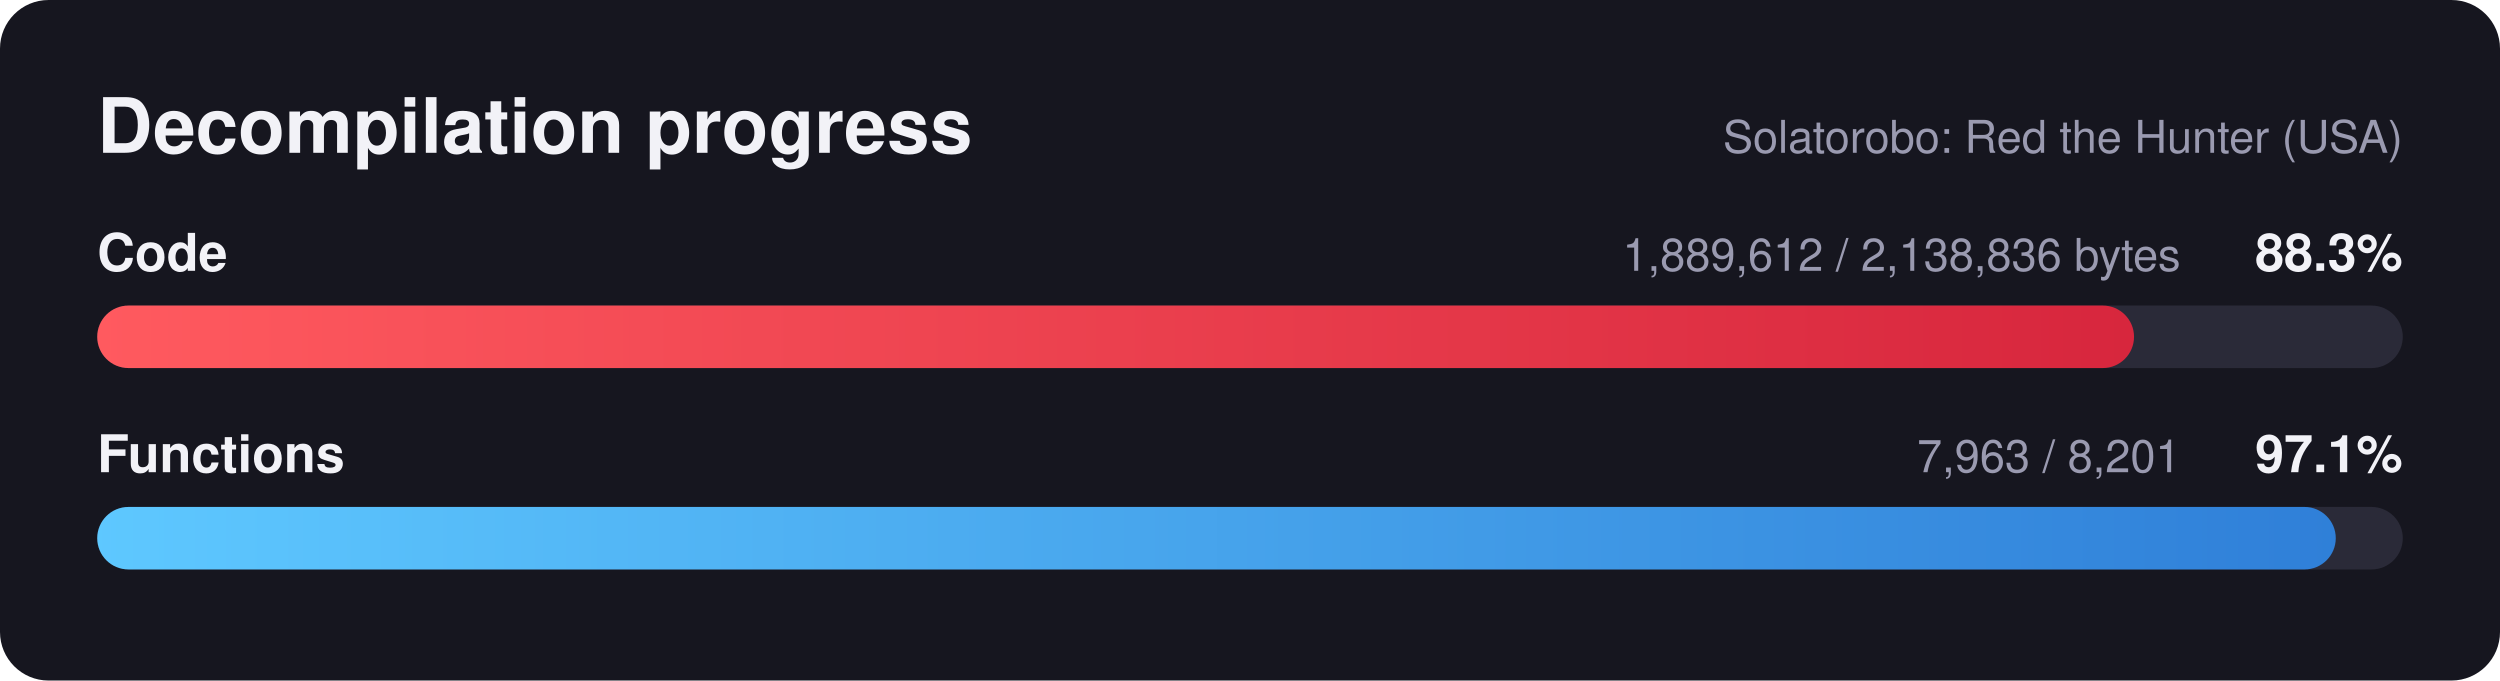
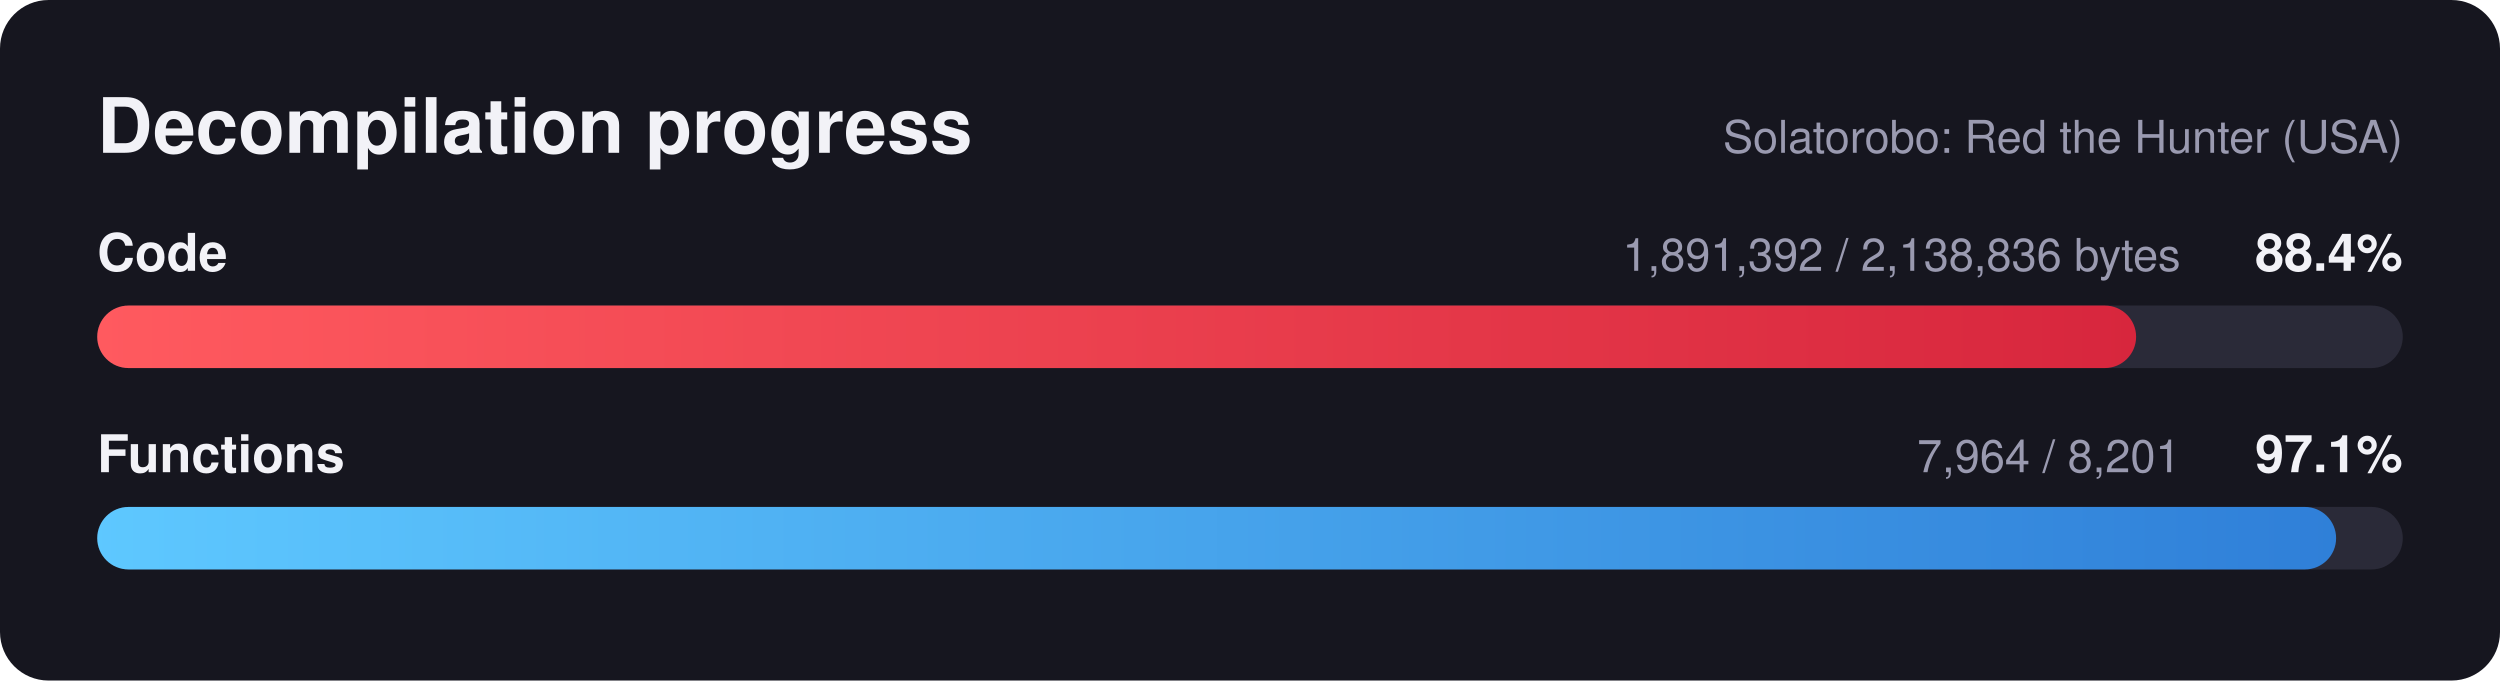
<svg xmlns="http://www.w3.org/2000/svg" width="720" height="196" viewBox="0 0 720 196" font-family="Segoe UI, Helvetica, Arial, sans-serif">
  <defs>
    <linearGradient id="red" x1="0" x2="1" y1="0" y2="0">
      <stop offset="0" stop-color="#ff5a5f" />
      <stop offset="1" stop-color="#d7263d" />
    </linearGradient>
    <linearGradient id="blue" x1="0" x2="1" y1="0" y2="0">
      <stop offset="0" stop-color="#5ec8ff" />
      <stop offset="1" stop-color="#2f7fd8" />
    </linearGradient>
  </defs>
  <rect width="720" height="196" rx="14" fill="#16161f" />
  <text x="28" y="44" fill="#f2f2f7" font-size="22" font-weight="700">Decompilation progress</text>
  <text x="692" y="44" fill="#9a9ab0" font-size="13" text-anchor="end">Solatorobo: Red the Hunter (USA)</text>
  <text x="28" y="78" fill="#f2f2f7" font-size="15" font-weight="600">Code</text>
-   <text x="692" y="78" fill="#f2f2f7" font-size="15" font-weight="700" text-anchor="end">88.3%</text>
-   <text x="628" y="78" fill="#9a9ab0" font-size="13" text-anchor="end">1,889,612 / 2,138,836 bytes</text>
+   <text x="692" y="78" fill="#f2f2f7" font-size="15" font-weight="700" text-anchor="end">88.4%</text>
+   <text x="628" y="78" fill="#9a9ab0" font-size="13" text-anchor="end">1,891,392 / 2,138,836 bytes</text>
  <rect x="28" y="88" width="664" height="18" rx="9.0" fill="#2a2a38" />
-   <rect x="28" y="88" width="586.6" height="18" rx="9.0" fill="url(#red)" />
+   <rect x="28" y="88" width="587.2" height="18" rx="9.0" fill="url(#red)" />
  <text x="28" y="136" fill="#f2f2f7" font-size="15" font-weight="600">Functions</text>
  <text x="692" y="136" fill="#f2f2f7" font-size="15" font-weight="700" text-anchor="end">97.1%</text>
-   <text x="628" y="136" fill="#9a9ab0" font-size="13" text-anchor="end">7,963 / 8,201</text>
+   <text x="628" y="136" fill="#9a9ab0" font-size="13" text-anchor="end">7,964 / 8,201</text>
  <rect x="28" y="146" width="664" height="18" rx="9.0" fill="#2a2a38" />
-   <rect x="28" y="146" width="644.7" height="18" rx="9.0" fill="url(#blue)" />
+   <rect x="28" y="146" width="644.8" height="18" rx="9.0" fill="url(#blue)" />
</svg>
